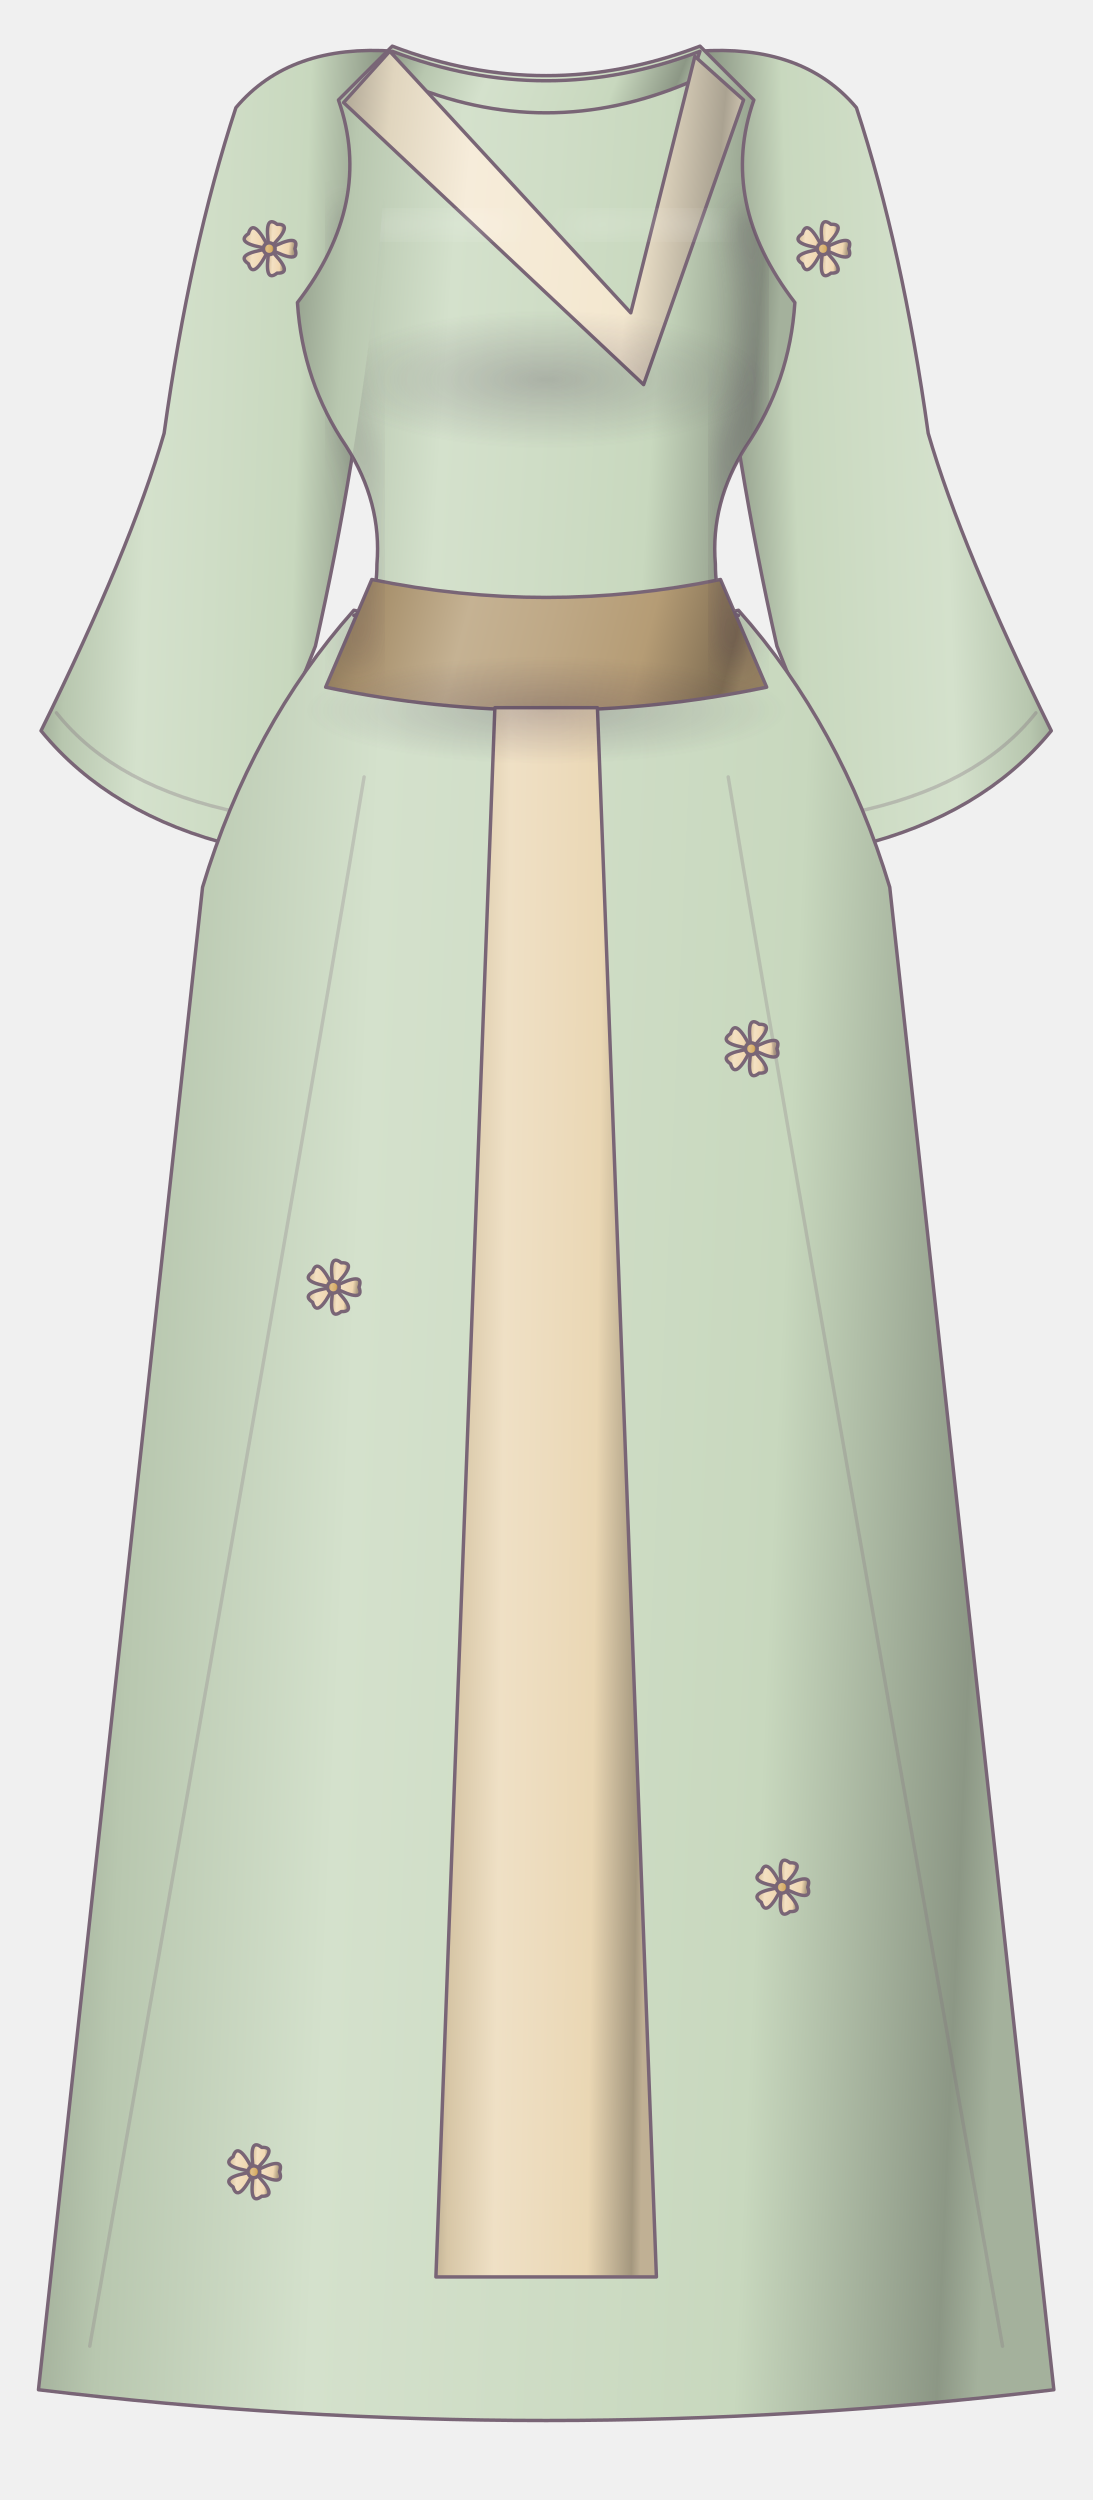
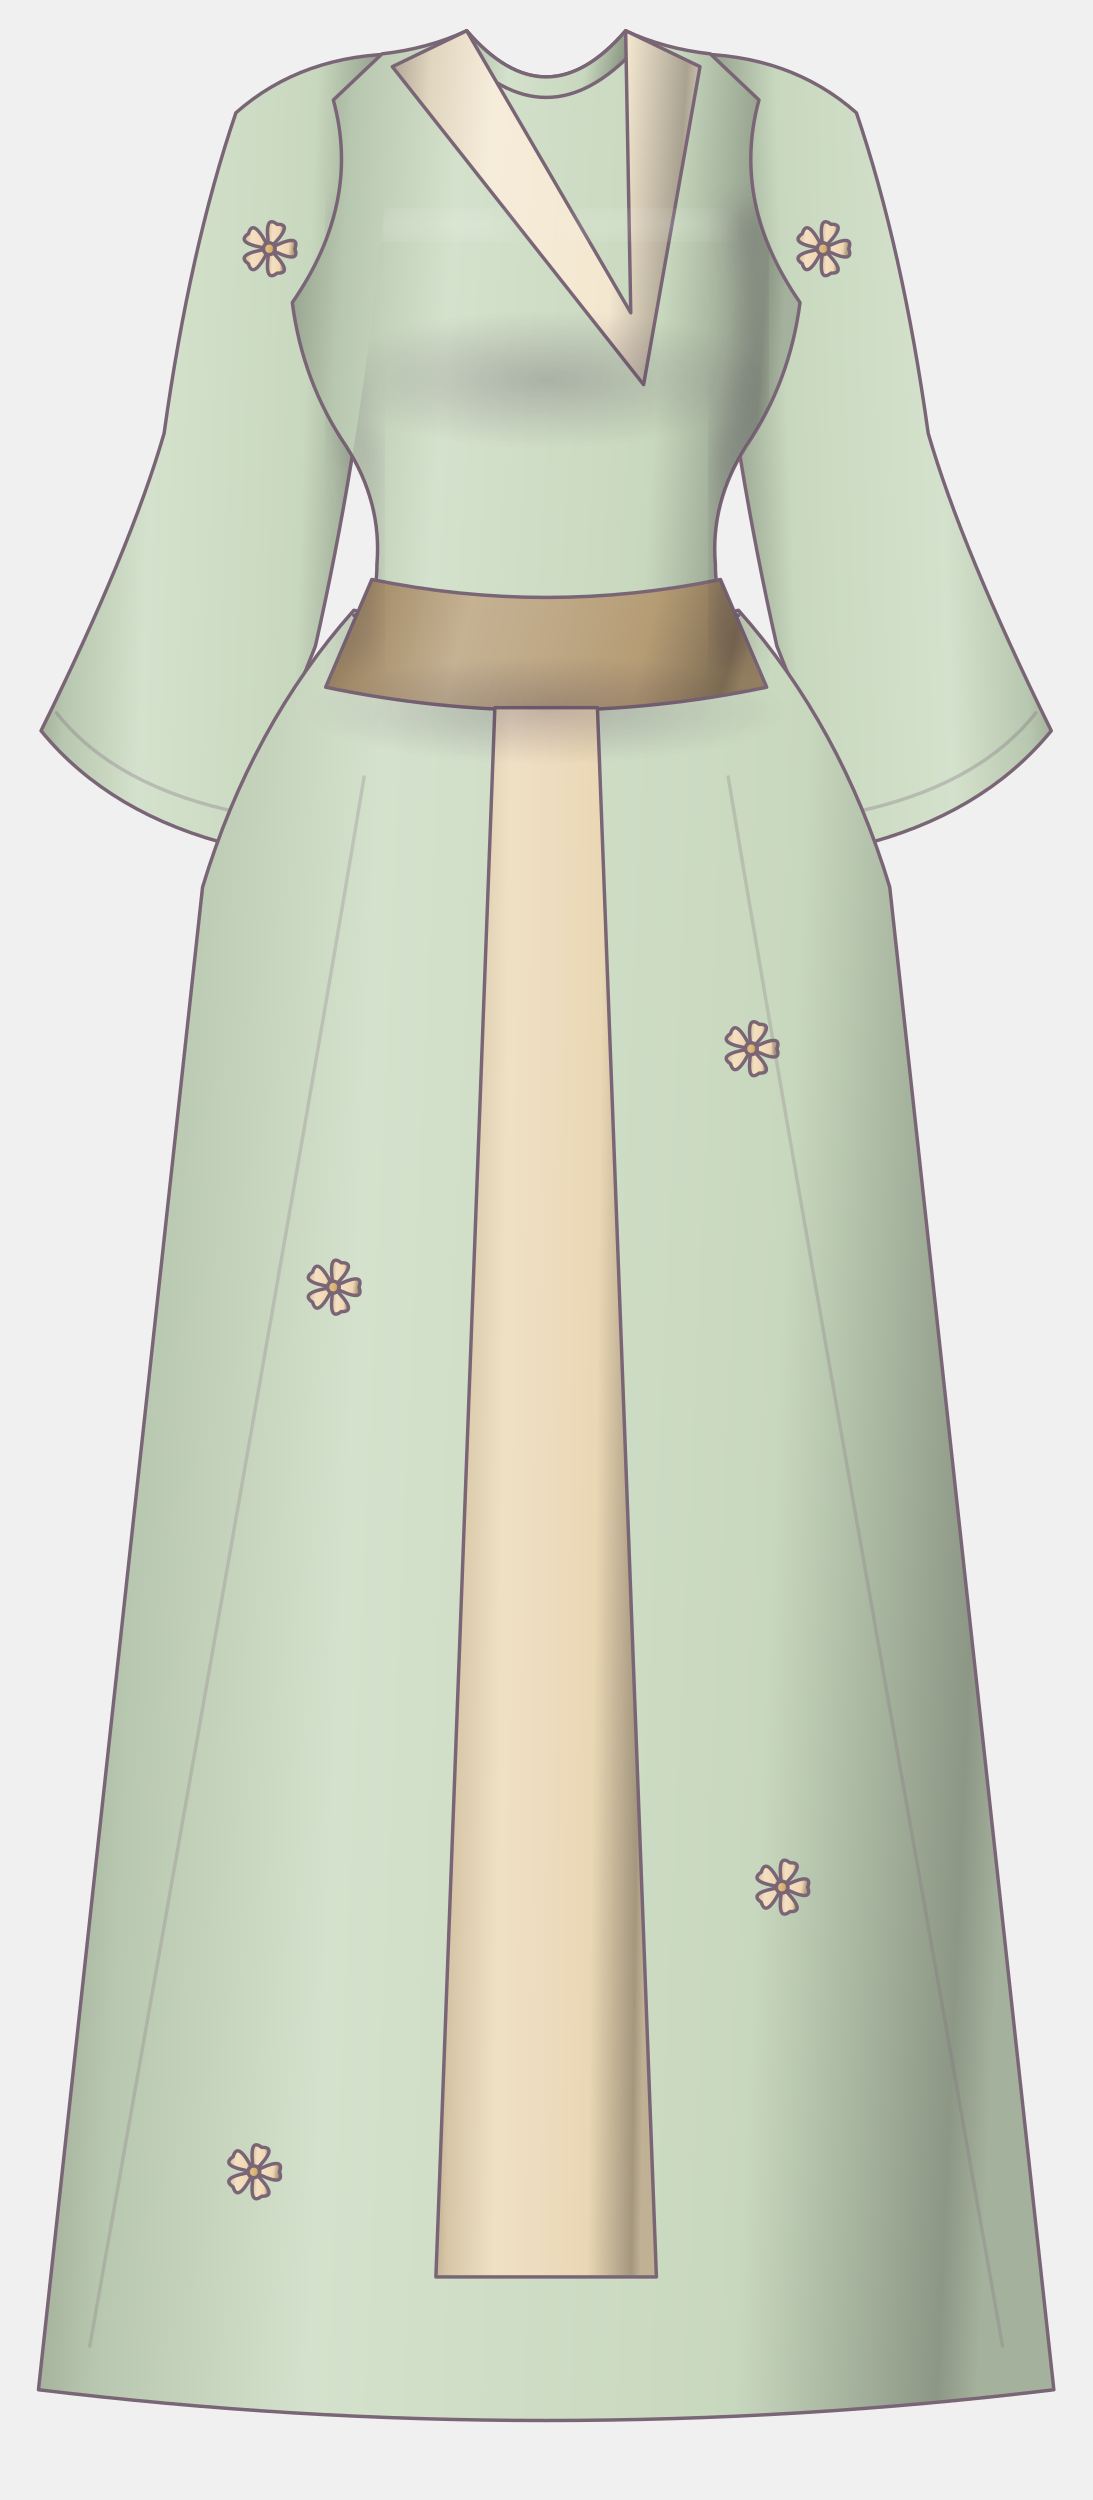
<svg xmlns="http://www.w3.org/2000/svg" width="426" height="975" viewBox="147 266 426 975" fill="none">
  <defs>
-     <linearGradient id="m52k6po-0" x1="0" y1="0" x2="1" y2=".08">
+     <linearGradient id="m1orrj0q-0" x1="0" y1="0" x2="1" y2=".08">
      <stop stop-color="#8e9987" />
      <stop offset=".13" stop-color="#b8c7af" />
      <stop offset=".34" stop-color="#d4e1cc" />
      <stop offset=".53" stop-color="#cfddc6" />
      <stop offset=".76" stop-color="#c8d8be" />
      <stop offset=".96" stop-color="#8c9785" />
      <stop offset="1" stop-color="#a4b19c" />
    </linearGradient>
-     <linearGradient id="m52k6po-1" x1="0" y1="0" x2="1" y2=".08">
+     <linearGradient id="m1orrj0q-1" x1="0" y1="0" x2="1" y2=".08">
      <stop stop-color="#ada493" />
      <stop offset=".13" stop-color="#e0d5be" />
      <stop offset=".34" stop-color="#f6ecda" />
      <stop offset=".53" stop-color="#f5ead5" />
      <stop offset=".76" stop-color="#f3e7cf" />
      <stop offset=".96" stop-color="#aaa291" />
      <stop offset="1" stop-color="#c7bdaa" />
    </linearGradient>
-     <linearGradient id="m52k6po-2" x1="0" y1="0" x2="1" y2=".08">
+     <linearGradient id="m1orrj0q-2" x1="0" y1="0" x2="1" y2=".08">
      <stop stop-color="#816f53" />
      <stop offset=".13" stop-color="#a7906c" />
      <stop offset=".34" stop-color="#c5b293" />
      <stop offset=".53" stop-color="#bfa987" />
      <stop offset=".76" stop-color="#b59c75" />
      <stop offset=".96" stop-color="#7f6d52" />
      <stop offset="1" stop-color="#948060" />
    </linearGradient>
-     <linearGradient id="m52k6po-3" x1="0" y1="0" x2="1" y2=".08">
+     <linearGradient id="m1orrj0q-3" x1="0" y1="0" x2="1" y2=".08">
      <stop stop-color="#a69980" />
      <stop offset=".13" stop-color="#d7c6a6" />
      <stop offset=".34" stop-color="#efe0c5" />
      <stop offset=".53" stop-color="#eddcbe" />
      <stop offset=".76" stop-color="#ead7b4" />
      <stop offset=".96" stop-color="#a4977e" />
      <stop offset="1" stop-color="#c0b094" />
    </linearGradient>
-     <linearGradient id="m52k6po-4" x1="0" y1="0" x2="1" y2=".08">
+     <linearGradient id="m1orrj0q-4" x1="0" y1="0" x2="1" y2=".08">
      <stop stop-color="#aa997e" />
      <stop offset=".13" stop-color="#ddc6a3" />
      <stop offset=".34" stop-color="#f3e0c2" />
      <stop offset=".53" stop-color="#f2dcbb" />
      <stop offset=".76" stop-color="#f0d7b1" />
      <stop offset=".96" stop-color="#a8977c" />
      <stop offset="1" stop-color="#c5b091" />
    </linearGradient>
-     <linearGradient id="m52k6po-5" x1="0" y1="0" x2="1" y2=".08">
+     <linearGradient id="m1orrj0q-5" x1="0" y1="0" x2="1" y2=".08">
      <stop stop-color="#997a48" />
      <stop offset=".13" stop-color="#c69e5d" />
      <stop offset=".34" stop-color="#e0be87" />
      <stop offset=".53" stop-color="#dcb779" />
      <stop offset=".76" stop-color="#d7ac65" />
      <stop offset=".96" stop-color="#977847" />
      <stop offset="1" stop-color="#b08d53" />
    </linearGradient>
  </defs>
  <g stroke="#796576" stroke-width="1.35" stroke-linecap="round" stroke-linejoin="round">
    <defs>
      <clipPath id="cloth-clip">
-         <path d="M301 286 Q260 283 239 308 Q221 363 211 435 Q198 480 163 551 Q190 584 239 596 L270 518 Q286 447 294 373Z" fill="url(#m52k6po-0)" />
+         <path d="M304 287 Q265 287 239 310 Q221 363 211 435 Q198 480 163 551 Q190 584 239 596 L270 518 Q286 447 294 373Z" fill="url(#m1orrj0q-0)" />
        <path d="M169 544 Q192 573 241 583" stroke="#796576" opacity="0.3" />
        <g transform="translate(720 0) scale(-1 1)">
-           <path d="M301 286 Q260 283 239 308 Q221 363 211 435 Q198 480 163 551 Q190 584 239 596 L270 518 Q286 447 294 373Z" fill="url(#m52k6po-0)" />
+           <path d="M304 287 Q265 287 239 310 Q221 363 211 435 Q198 480 163 551 Q190 584 239 596 L270 518 Q286 447 294 373Z" fill="url(#m1orrj0q-0)" />
          <path d="M169 544 Q192 573 241 583" stroke="#796576" opacity="0.3" />
        </g>
-         <path d="M285 504 Q360 521 435 504 Q475 549 494 612 L558 1198 Q360 1222 162 1198 L226 612 Q245 549 285 504Z" fill="url(#m52k6po-0)" />
-         <path d="M300 284 Q360 307 420 284 L441 305 Q427 345 457 384 Q455 415 438 440 Q424 462 426 486 Q426 504 435 506 Q360 521 285 506 Q294 504 294 486 Q296 462 282 440 Q265 415 263 384 Q293 345 279 305Z" fill="url(#m52k6po-0)" />
-         <path d="M300 286 Q360 309 420 286 L416 298 Q360 322 304 298Z" fill="url(#m52k6po-0)" />
+         <path d="M285 504 Q360 521 435 504 Q475 549 494 612 L558 1198 Q360 1222 162 1198 L226 612 Q245 549 285 504Z" fill="url(#m1orrj0q-0)" />
+         <path d="M329 278 Q360 314 391 278 Q406 285 424 287 L443 305 Q432 345 459 384 Q455 415 438 440 Q424 462 426 486 Q426 504 435 506 Q360 521 285 506 Q294 504 294 486 Q296 462 282 440 Q265 415 261 384 Q288 345 277 305 L296 287 Q314 285 329 278Z" fill="url(#m1orrj0q-0)" />
+         <path d="M329 278 Q360 314 391 278 L395 285 Q360 323 325 285Z" fill="url(#m1orrj0q-0)" />
        <path d="M285 506 Q360 523 435 506" stroke="#796576" opacity="0.32" />
-         <path d="M299 286 L393 388 L418 288 L437 305 L398 416 L281 306Z" fill="url(#m52k6po-1)" />
-         <path d="M292 492 Q360 506 428 492 L446 534 Q360 552 274 534Z" fill="url(#m52k6po-2)" />
-         <path d="M340 542 L380 542 L403 1154 L317 1154Z" fill="url(#m52k6po-3)" />
-         <path d="M252 363 Q264.418 356.535 262 363 Q264.418 369.465 252 363Z" fill="url(#m52k6po-4)" />
-         <path d="M252 363 Q261.986 372.812 255.09 372.511 Q249.689 376.808 252 363Z" fill="url(#m52k6po-4)" />
-         <path d="M252 363 Q245.754 375.529 243.91 368.878 Q238.154 365.069 252 363Z" fill="url(#m52k6po-4)" />
-         <path d="M252 363 Q238.154 360.931 243.91 357.122 Q245.754 350.471 252 363Z" fill="url(#m52k6po-4)" />
-         <path d="M252 363 Q249.689 349.192 255.09 353.489 Q261.986 353.188 252 363Z" fill="url(#m52k6po-4)" />
-         <circle cx="252" cy="363" r="2.3" fill="url(#m52k6po-5)" />
-         <path d="M468 363 Q480.418 356.535 478 363 Q480.418 369.465 468 363Z" fill="url(#m52k6po-4)" />
-         <path d="M468 363 Q477.986 372.812 471.09 372.511 Q465.689 376.808 468 363Z" fill="url(#m52k6po-4)" />
-         <path d="M468 363 Q461.754 375.529 459.91 368.878 Q454.154 365.069 468 363Z" fill="url(#m52k6po-4)" />
-         <path d="M468 363 Q454.154 360.931 459.91 357.122 Q461.754 350.471 468 363Z" fill="url(#m52k6po-4)" />
-         <path d="M468 363 Q465.689 349.192 471.09 353.489 Q477.986 353.188 468 363Z" fill="url(#m52k6po-4)" />
-         <circle cx="468" cy="363" r="2.3" fill="url(#m52k6po-5)" />
-         <path d="M277 768 Q289.418 761.535 287 768 Q289.418 774.465 277 768Z" fill="url(#m52k6po-4)" />
-         <path d="M277 768 Q286.986 777.812 280.09 777.511 Q274.689 781.808 277 768Z" fill="url(#m52k6po-4)" />
-         <path d="M277 768 Q270.754 780.529 268.91 773.878 Q263.154 770.069 277 768Z" fill="url(#m52k6po-4)" />
-         <path d="M277 768 Q263.154 765.931 268.91 762.122 Q270.754 755.471 277 768Z" fill="url(#m52k6po-4)" />
-         <path d="M277 768 Q274.689 754.192 280.09 758.489 Q286.986 758.188 277 768Z" fill="url(#m52k6po-4)" />
-         <circle cx="277" cy="768" r="2.3" fill="url(#m52k6po-5)" />
-         <path d="M452 1002 Q464.418 995.535 462 1002 Q464.418 1008.465 452 1002Z" fill="url(#m52k6po-4)" />
-         <path d="M452 1002 Q461.986 1011.812 455.09 1011.511 Q449.689 1015.808 452 1002Z" fill="url(#m52k6po-4)" />
-         <path d="M452 1002 Q445.754 1014.529 443.91 1007.878 Q438.154 1004.069 452 1002Z" fill="url(#m52k6po-4)" />
-         <path d="M452 1002 Q438.154 999.931 443.91 996.122 Q445.754 989.471 452 1002Z" fill="url(#m52k6po-4)" />
-         <path d="M452 1002 Q449.689 988.192 455.09 992.489 Q461.986 992.188 452 1002Z" fill="url(#m52k6po-4)" />
-         <circle cx="452" cy="1002" r="2.3" fill="url(#m52k6po-5)" />
-         <path d="M246 1113 Q258.418 1106.535 256 1113 Q258.418 1119.465 246 1113Z" fill="url(#m52k6po-4)" />
-         <path d="M246 1113 Q255.986 1122.812 249.09 1122.511 Q243.689 1126.808 246 1113Z" fill="url(#m52k6po-4)" />
-         <path d="M246 1113 Q239.754 1125.529 237.91 1118.878 Q232.154 1115.069 246 1113Z" fill="url(#m52k6po-4)" />
-         <path d="M246 1113 Q232.154 1110.931 237.91 1107.122 Q239.754 1100.471 246 1113Z" fill="url(#m52k6po-4)" />
-         <path d="M246 1113 Q243.689 1099.192 249.09 1103.489 Q255.986 1103.188 246 1113Z" fill="url(#m52k6po-4)" />
-         <circle cx="246" cy="1113" r="2.3" fill="url(#m52k6po-5)" />
-         <path d="M440 675 Q452.418 668.535 450 675 Q452.418 681.465 440 675Z" fill="url(#m52k6po-4)" />
-         <path d="M440 675 Q449.986 684.812 443.09 684.511 Q437.689 688.808 440 675Z" fill="url(#m52k6po-4)" />
-         <path d="M440 675 Q433.754 687.529 431.91 680.878 Q426.154 677.069 440 675Z" fill="url(#m52k6po-4)" />
-         <path d="M440 675 Q426.154 672.931 431.91 669.122 Q433.754 662.471 440 675Z" fill="url(#m52k6po-4)" />
-         <path d="M440 675 Q437.689 661.192 443.09 665.489 Q449.986 665.188 440 675Z" fill="url(#m52k6po-4)" />
-         <circle cx="440" cy="675" r="2.3" fill="url(#m52k6po-5)" />
+         <path d="M329 278 L393 388 L391 278 L420 292 L398 416 L300 292Z" fill="url(#m1orrj0q-1)" />
+         <path d="M292 492 Q360 506 428 492 L446 534 Q360 552 274 534Z" fill="url(#m1orrj0q-2)" />
+         <path d="M340 542 L380 542 L403 1154 L317 1154Z" fill="url(#m1orrj0q-3)" />
+         <path d="M252 363 Q264.418 356.535 262 363 Q264.418 369.465 252 363Z" fill="url(#m1orrj0q-4)" />
+         <path d="M252 363 Q261.986 372.812 255.09 372.511 Q249.689 376.808 252 363Z" fill="url(#m1orrj0q-4)" />
+         <path d="M252 363 Q245.754 375.529 243.91 368.878 Q238.154 365.069 252 363Z" fill="url(#m1orrj0q-4)" />
+         <path d="M252 363 Q238.154 360.931 243.91 357.122 Q245.754 350.471 252 363Z" fill="url(#m1orrj0q-4)" />
+         <path d="M252 363 Q249.689 349.192 255.09 353.489 Q261.986 353.188 252 363Z" fill="url(#m1orrj0q-4)" />
+         <circle cx="252" cy="363" r="2.3" fill="url(#m1orrj0q-5)" />
+         <path d="M468 363 Q480.418 356.535 478 363 Q480.418 369.465 468 363Z" fill="url(#m1orrj0q-4)" />
+         <path d="M468 363 Q477.986 372.812 471.09 372.511 Q465.689 376.808 468 363Z" fill="url(#m1orrj0q-4)" />
+         <path d="M468 363 Q461.754 375.529 459.91 368.878 Q454.154 365.069 468 363Z" fill="url(#m1orrj0q-4)" />
+         <path d="M468 363 Q454.154 360.931 459.91 357.122 Q461.754 350.471 468 363Z" fill="url(#m1orrj0q-4)" />
+         <path d="M468 363 Q465.689 349.192 471.09 353.489 Q477.986 353.188 468 363Z" fill="url(#m1orrj0q-4)" />
+         <circle cx="468" cy="363" r="2.3" fill="url(#m1orrj0q-5)" />
+         <path d="M277 768 Q289.418 761.535 287 768 Q289.418 774.465 277 768Z" fill="url(#m1orrj0q-4)" />
+         <path d="M277 768 Q286.986 777.812 280.09 777.511 Q274.689 781.808 277 768Z" fill="url(#m1orrj0q-4)" />
+         <path d="M277 768 Q270.754 780.529 268.91 773.878 Q263.154 770.069 277 768Z" fill="url(#m1orrj0q-4)" />
+         <path d="M277 768 Q263.154 765.931 268.91 762.122 Q270.754 755.471 277 768Z" fill="url(#m1orrj0q-4)" />
+         <path d="M277 768 Q274.689 754.192 280.09 758.489 Q286.986 758.188 277 768Z" fill="url(#m1orrj0q-4)" />
+         <circle cx="277" cy="768" r="2.3" fill="url(#m1orrj0q-5)" />
+         <path d="M452 1002 Q464.418 995.535 462 1002 Q464.418 1008.465 452 1002Z" fill="url(#m1orrj0q-4)" />
+         <path d="M452 1002 Q461.986 1011.812 455.09 1011.511 Q449.689 1015.808 452 1002Z" fill="url(#m1orrj0q-4)" />
+         <path d="M452 1002 Q445.754 1014.529 443.91 1007.878 Q438.154 1004.069 452 1002Z" fill="url(#m1orrj0q-4)" />
+         <path d="M452 1002 Q438.154 999.931 443.91 996.122 Q445.754 989.471 452 1002Z" fill="url(#m1orrj0q-4)" />
+         <path d="M452 1002 Q449.689 988.192 455.09 992.489 Q461.986 992.188 452 1002Z" fill="url(#m1orrj0q-4)" />
+         <circle cx="452" cy="1002" r="2.3" fill="url(#m1orrj0q-5)" />
+         <path d="M246 1113 Q258.418 1106.535 256 1113 Q258.418 1119.465 246 1113Z" fill="url(#m1orrj0q-4)" />
+         <path d="M246 1113 Q255.986 1122.812 249.09 1122.511 Q243.689 1126.808 246 1113Z" fill="url(#m1orrj0q-4)" />
+         <path d="M246 1113 Q239.754 1125.529 237.91 1118.878 Q232.154 1115.069 246 1113Z" fill="url(#m1orrj0q-4)" />
+         <path d="M246 1113 Q232.154 1110.931 237.91 1107.122 Q239.754 1100.471 246 1113Z" fill="url(#m1orrj0q-4)" />
+         <path d="M246 1113 Q243.689 1099.192 249.09 1103.489 Q255.986 1103.188 246 1113Z" fill="url(#m1orrj0q-4)" />
+         <circle cx="246" cy="1113" r="2.3" fill="url(#m1orrj0q-5)" />
+         <path d="M440 675 Q452.418 668.535 450 675 Q452.418 681.465 440 675Z" fill="url(#m1orrj0q-4)" />
+         <path d="M440 675 Q449.986 684.812 443.09 684.511 Q437.689 688.808 440 675Z" fill="url(#m1orrj0q-4)" />
+         <path d="M440 675 Q433.754 687.529 431.91 680.878 Q426.154 677.069 440 675Z" fill="url(#m1orrj0q-4)" />
+         <path d="M440 675 Q426.154 672.931 431.91 669.122 Q433.754 662.471 440 675Z" fill="url(#m1orrj0q-4)" />
+         <path d="M440 675 Q437.689 661.192 443.09 665.489 Q449.986 665.188 440 675Z" fill="url(#m1orrj0q-4)" />
+         <circle cx="440" cy="675" r="2.3" fill="url(#m1orrj0q-5)" />
        <path d="M289 569 Q270 685 182 1181 M431 569 Q450 685 538 1181" stroke="#796576" opacity="0.23" />
      </clipPath>
      <linearGradient id="cloth-round">
        <stop stop-color="#302039" stop-opacity=".19" />
        <stop offset=".32" stop-color="#fff" stop-opacity=".22" />
        <stop offset=".6" stop-color="#fff" stop-opacity="0" />
        <stop offset="1" stop-color="#302039" stop-opacity=".18" />
      </linearGradient>
      <radialGradient id="cloth-contact">
        <stop stop-color="#392841" stop-opacity=".24" />
        <stop offset="1" stop-color="#392841" stop-opacity="0" />
      </radialGradient>
      <filter id="cloth-soft">
        <feGaussianBlur stdDeviation="6" />
      </filter>
    </defs>
-     <path d="M301 286 Q260 283 239 308 Q221 363 211 435 Q198 480 163 551 Q190 584 239 596 L270 518 Q286 447 294 373Z" fill="url(#m52k6po-0)" />
+     <path d="M304 287 Q265 287 239 310 Q221 363 211 435 Q198 480 163 551 Q190 584 239 596 L270 518 Q286 447 294 373Z" fill="url(#m1orrj0q-0)" />
    <path d="M169 544 Q192 573 241 583" stroke="#796576" opacity="0.3" />
    <g transform="translate(720 0) scale(-1 1)">
-       <path d="M301 286 Q260 283 239 308 Q221 363 211 435 Q198 480 163 551 Q190 584 239 596 L270 518 Q286 447 294 373Z" fill="url(#m52k6po-0)" />
+       <path d="M304 287 Q265 287 239 310 Q221 363 211 435 Q198 480 163 551 Q190 584 239 596 L270 518 Q286 447 294 373Z" fill="url(#m1orrj0q-0)" />
      <path d="M169 544 Q192 573 241 583" stroke="#796576" opacity="0.3" />
    </g>
-     <path d="M285 504 Q360 521 435 504 Q475 549 494 612 L558 1198 Q360 1222 162 1198 L226 612 Q245 549 285 504Z" fill="url(#m52k6po-0)" />
-     <path d="M300 284 Q360 307 420 284 L441 305 Q427 345 457 384 Q455 415 438 440 Q424 462 426 486 Q426 504 435 506 Q360 521 285 506 Q294 504 294 486 Q296 462 282 440 Q265 415 263 384 Q293 345 279 305Z" fill="url(#m52k6po-0)" />
-     <path d="M300 286 Q360 309 420 286 L416 298 Q360 322 304 298Z" fill="url(#m52k6po-0)" />
+     <path d="M285 504 Q360 521 435 504 Q475 549 494 612 L558 1198 Q360 1222 162 1198 L226 612 Q245 549 285 504Z" fill="url(#m1orrj0q-0)" />
+     <path d="M329 278 Q360 314 391 278 Q406 285 424 287 L443 305 Q432 345 459 384 Q455 415 438 440 Q424 462 426 486 Q426 504 435 506 Q360 521 285 506 Q294 504 294 486 Q296 462 282 440 Q265 415 261 384 Q288 345 277 305 L296 287 Q314 285 329 278Z" fill="url(#m1orrj0q-0)" />
+     <path d="M329 278 Q360 314 391 278 L395 285 Q360 323 325 285Z" fill="url(#m1orrj0q-0)" />
    <path d="M285 506 Q360 523 435 506" stroke="#796576" opacity="0.32" />
-     <path d="M299 286 L393 388 L418 288 L437 305 L398 416 L281 306Z" fill="url(#m52k6po-1)" />
-     <path d="M292 492 Q360 506 428 492 L446 534 Q360 552 274 534Z" fill="url(#m52k6po-2)" />
-     <path d="M340 542 L380 542 L403 1154 L317 1154Z" fill="url(#m52k6po-3)" />
-     <path d="M252 363 Q264.418 356.535 262 363 Q264.418 369.465 252 363Z" fill="url(#m52k6po-4)" />
-     <path d="M252 363 Q261.986 372.812 255.09 372.511 Q249.689 376.808 252 363Z" fill="url(#m52k6po-4)" />
-     <path d="M252 363 Q245.754 375.529 243.91 368.878 Q238.154 365.069 252 363Z" fill="url(#m52k6po-4)" />
-     <path d="M252 363 Q238.154 360.931 243.91 357.122 Q245.754 350.471 252 363Z" fill="url(#m52k6po-4)" />
-     <path d="M252 363 Q249.689 349.192 255.09 353.489 Q261.986 353.188 252 363Z" fill="url(#m52k6po-4)" />
-     <circle cx="252" cy="363" r="2.3" fill="url(#m52k6po-5)" />
-     <path d="M468 363 Q480.418 356.535 478 363 Q480.418 369.465 468 363Z" fill="url(#m52k6po-4)" />
-     <path d="M468 363 Q477.986 372.812 471.09 372.511 Q465.689 376.808 468 363Z" fill="url(#m52k6po-4)" />
-     <path d="M468 363 Q461.754 375.529 459.91 368.878 Q454.154 365.069 468 363Z" fill="url(#m52k6po-4)" />
-     <path d="M468 363 Q454.154 360.931 459.91 357.122 Q461.754 350.471 468 363Z" fill="url(#m52k6po-4)" />
-     <path d="M468 363 Q465.689 349.192 471.09 353.489 Q477.986 353.188 468 363Z" fill="url(#m52k6po-4)" />
-     <circle cx="468" cy="363" r="2.3" fill="url(#m52k6po-5)" />
-     <path d="M277 768 Q289.418 761.535 287 768 Q289.418 774.465 277 768Z" fill="url(#m52k6po-4)" />
-     <path d="M277 768 Q286.986 777.812 280.09 777.511 Q274.689 781.808 277 768Z" fill="url(#m52k6po-4)" />
-     <path d="M277 768 Q270.754 780.529 268.91 773.878 Q263.154 770.069 277 768Z" fill="url(#m52k6po-4)" />
-     <path d="M277 768 Q263.154 765.931 268.91 762.122 Q270.754 755.471 277 768Z" fill="url(#m52k6po-4)" />
-     <path d="M277 768 Q274.689 754.192 280.09 758.489 Q286.986 758.188 277 768Z" fill="url(#m52k6po-4)" />
-     <circle cx="277" cy="768" r="2.3" fill="url(#m52k6po-5)" />
-     <path d="M452 1002 Q464.418 995.535 462 1002 Q464.418 1008.465 452 1002Z" fill="url(#m52k6po-4)" />
-     <path d="M452 1002 Q461.986 1011.812 455.09 1011.511 Q449.689 1015.808 452 1002Z" fill="url(#m52k6po-4)" />
-     <path d="M452 1002 Q445.754 1014.529 443.91 1007.878 Q438.154 1004.069 452 1002Z" fill="url(#m52k6po-4)" />
-     <path d="M452 1002 Q438.154 999.931 443.91 996.122 Q445.754 989.471 452 1002Z" fill="url(#m52k6po-4)" />
-     <path d="M452 1002 Q449.689 988.192 455.09 992.489 Q461.986 992.188 452 1002Z" fill="url(#m52k6po-4)" />
-     <circle cx="452" cy="1002" r="2.3" fill="url(#m52k6po-5)" />
-     <path d="M246 1113 Q258.418 1106.535 256 1113 Q258.418 1119.465 246 1113Z" fill="url(#m52k6po-4)" />
-     <path d="M246 1113 Q255.986 1122.812 249.09 1122.511 Q243.689 1126.808 246 1113Z" fill="url(#m52k6po-4)" />
-     <path d="M246 1113 Q239.754 1125.529 237.91 1118.878 Q232.154 1115.069 246 1113Z" fill="url(#m52k6po-4)" />
-     <path d="M246 1113 Q232.154 1110.931 237.91 1107.122 Q239.754 1100.471 246 1113Z" fill="url(#m52k6po-4)" />
-     <path d="M246 1113 Q243.689 1099.192 249.09 1103.489 Q255.986 1103.188 246 1113Z" fill="url(#m52k6po-4)" />
-     <circle cx="246" cy="1113" r="2.3" fill="url(#m52k6po-5)" />
-     <path d="M440 675 Q452.418 668.535 450 675 Q452.418 681.465 440 675Z" fill="url(#m52k6po-4)" />
-     <path d="M440 675 Q449.986 684.812 443.09 684.511 Q437.689 688.808 440 675Z" fill="url(#m52k6po-4)" />
-     <path d="M440 675 Q433.754 687.529 431.91 680.878 Q426.154 677.069 440 675Z" fill="url(#m52k6po-4)" />
-     <path d="M440 675 Q426.154 672.931 431.91 669.122 Q433.754 662.471 440 675Z" fill="url(#m52k6po-4)" />
-     <path d="M440 675 Q437.689 661.192 443.09 665.489 Q449.986 665.188 440 675Z" fill="url(#m52k6po-4)" />
-     <circle cx="440" cy="675" r="2.3" fill="url(#m52k6po-5)" />
+     <path d="M329 278 L393 388 L391 278 L420 292 L398 416 L300 292Z" fill="url(#m1orrj0q-1)" />
+     <path d="M292 492 Q360 506 428 492 L446 534 Q360 552 274 534Z" fill="url(#m1orrj0q-2)" />
+     <path d="M340 542 L380 542 L403 1154 L317 1154Z" fill="url(#m1orrj0q-3)" />
+     <path d="M252 363 Q264.418 356.535 262 363 Q264.418 369.465 252 363Z" fill="url(#m1orrj0q-4)" />
+     <path d="M252 363 Q261.986 372.812 255.09 372.511 Q249.689 376.808 252 363Z" fill="url(#m1orrj0q-4)" />
+     <path d="M252 363 Q245.754 375.529 243.91 368.878 Q238.154 365.069 252 363Z" fill="url(#m1orrj0q-4)" />
+     <path d="M252 363 Q238.154 360.931 243.91 357.122 Q245.754 350.471 252 363Z" fill="url(#m1orrj0q-4)" />
+     <path d="M252 363 Q249.689 349.192 255.09 353.489 Q261.986 353.188 252 363Z" fill="url(#m1orrj0q-4)" />
+     <circle cx="252" cy="363" r="2.3" fill="url(#m1orrj0q-5)" />
+     <path d="M468 363 Q480.418 356.535 478 363 Q480.418 369.465 468 363Z" fill="url(#m1orrj0q-4)" />
+     <path d="M468 363 Q477.986 372.812 471.09 372.511 Q465.689 376.808 468 363Z" fill="url(#m1orrj0q-4)" />
+     <path d="M468 363 Q461.754 375.529 459.91 368.878 Q454.154 365.069 468 363Z" fill="url(#m1orrj0q-4)" />
+     <path d="M468 363 Q454.154 360.931 459.91 357.122 Q461.754 350.471 468 363Z" fill="url(#m1orrj0q-4)" />
+     <path d="M468 363 Q465.689 349.192 471.09 353.489 Q477.986 353.188 468 363Z" fill="url(#m1orrj0q-4)" />
+     <circle cx="468" cy="363" r="2.3" fill="url(#m1orrj0q-5)" />
+     <path d="M277 768 Q289.418 761.535 287 768 Q289.418 774.465 277 768Z" fill="url(#m1orrj0q-4)" />
+     <path d="M277 768 Q286.986 777.812 280.09 777.511 Q274.689 781.808 277 768Z" fill="url(#m1orrj0q-4)" />
+     <path d="M277 768 Q270.754 780.529 268.91 773.878 Q263.154 770.069 277 768Z" fill="url(#m1orrj0q-4)" />
+     <path d="M277 768 Q263.154 765.931 268.91 762.122 Q270.754 755.471 277 768Z" fill="url(#m1orrj0q-4)" />
+     <path d="M277 768 Q274.689 754.192 280.09 758.489 Q286.986 758.188 277 768Z" fill="url(#m1orrj0q-4)" />
+     <circle cx="277" cy="768" r="2.3" fill="url(#m1orrj0q-5)" />
+     <path d="M452 1002 Q464.418 995.535 462 1002 Q464.418 1008.465 452 1002Z" fill="url(#m1orrj0q-4)" />
+     <path d="M452 1002 Q461.986 1011.812 455.09 1011.511 Q449.689 1015.808 452 1002Z" fill="url(#m1orrj0q-4)" />
+     <path d="M452 1002 Q445.754 1014.529 443.91 1007.878 Q438.154 1004.069 452 1002Z" fill="url(#m1orrj0q-4)" />
+     <path d="M452 1002 Q438.154 999.931 443.91 996.122 Q445.754 989.471 452 1002Z" fill="url(#m1orrj0q-4)" />
+     <path d="M452 1002 Q449.689 988.192 455.09 992.489 Q461.986 992.188 452 1002Z" fill="url(#m1orrj0q-4)" />
+     <circle cx="452" cy="1002" r="2.3" fill="url(#m1orrj0q-5)" />
+     <path d="M246 1113 Q258.418 1106.535 256 1113 Q258.418 1119.465 246 1113Z" fill="url(#m1orrj0q-4)" />
+     <path d="M246 1113 Q255.986 1122.812 249.09 1122.511 Q243.689 1126.808 246 1113Z" fill="url(#m1orrj0q-4)" />
+     <path d="M246 1113 Q239.754 1125.529 237.91 1118.878 Q232.154 1115.069 246 1113Z" fill="url(#m1orrj0q-4)" />
+     <path d="M246 1113 Q232.154 1110.931 237.91 1107.122 Q239.754 1100.471 246 1113Z" fill="url(#m1orrj0q-4)" />
+     <path d="M246 1113 Q243.689 1099.192 249.09 1103.489 Q255.986 1103.188 246 1113Z" fill="url(#m1orrj0q-4)" />
+     <circle cx="246" cy="1113" r="2.3" fill="url(#m1orrj0q-5)" />
+     <path d="M440 675 Q452.418 668.535 450 675 Q452.418 681.465 440 675Z" fill="url(#m1orrj0q-4)" />
+     <path d="M440 675 Q449.986 684.812 443.09 684.511 Q437.689 688.808 440 675Z" fill="url(#m1orrj0q-4)" />
+     <path d="M440 675 Q433.754 687.529 431.91 680.878 Q426.154 677.069 440 675Z" fill="url(#m1orrj0q-4)" />
+     <path d="M440 675 Q426.154 672.931 431.91 669.122 Q433.754 662.471 440 675Z" fill="url(#m1orrj0q-4)" />
+     <path d="M440 675 Q437.689 661.192 443.09 665.489 Q449.986 665.188 440 675Z" fill="url(#m1orrj0q-4)" />
+     <circle cx="440" cy="675" r="2.3" fill="url(#m1orrj0q-5)" />
    <path d="M289 569 Q270 685 182 1181 M431 569 Q450 685 538 1181" stroke="#796576" opacity="0.23" />
    <g data-material="cloth-volume" clip-path="url(#cloth-clip)">
      <path d="M281 353 Q269 397 286 437 Q304 469 286 520" fill="none" stroke="#392841" stroke-width="14" opacity=".15" filter="url(#cloth-soft)" />
      <path d="M440 354 Q452 397 434 437 Q417 474 433 519" fill="none" stroke="#392841" stroke-width="16" opacity=".22" filter="url(#cloth-soft)" />
      <path d="M297 357 Q315 340 341 359 M376 356 Q400 340 422 358" fill="none" stroke="#fff" stroke-width="14" opacity=".2" filter="url(#cloth-soft)" />
      <ellipse cx="360" cy="414" rx="85" ry="27" fill="url(#cloth-contact)" stroke="none" />
      <ellipse cx="360" cy="543" rx="94" ry="21" fill="url(#cloth-contact)" stroke="none" />
    </g>
  </g>
</svg>
